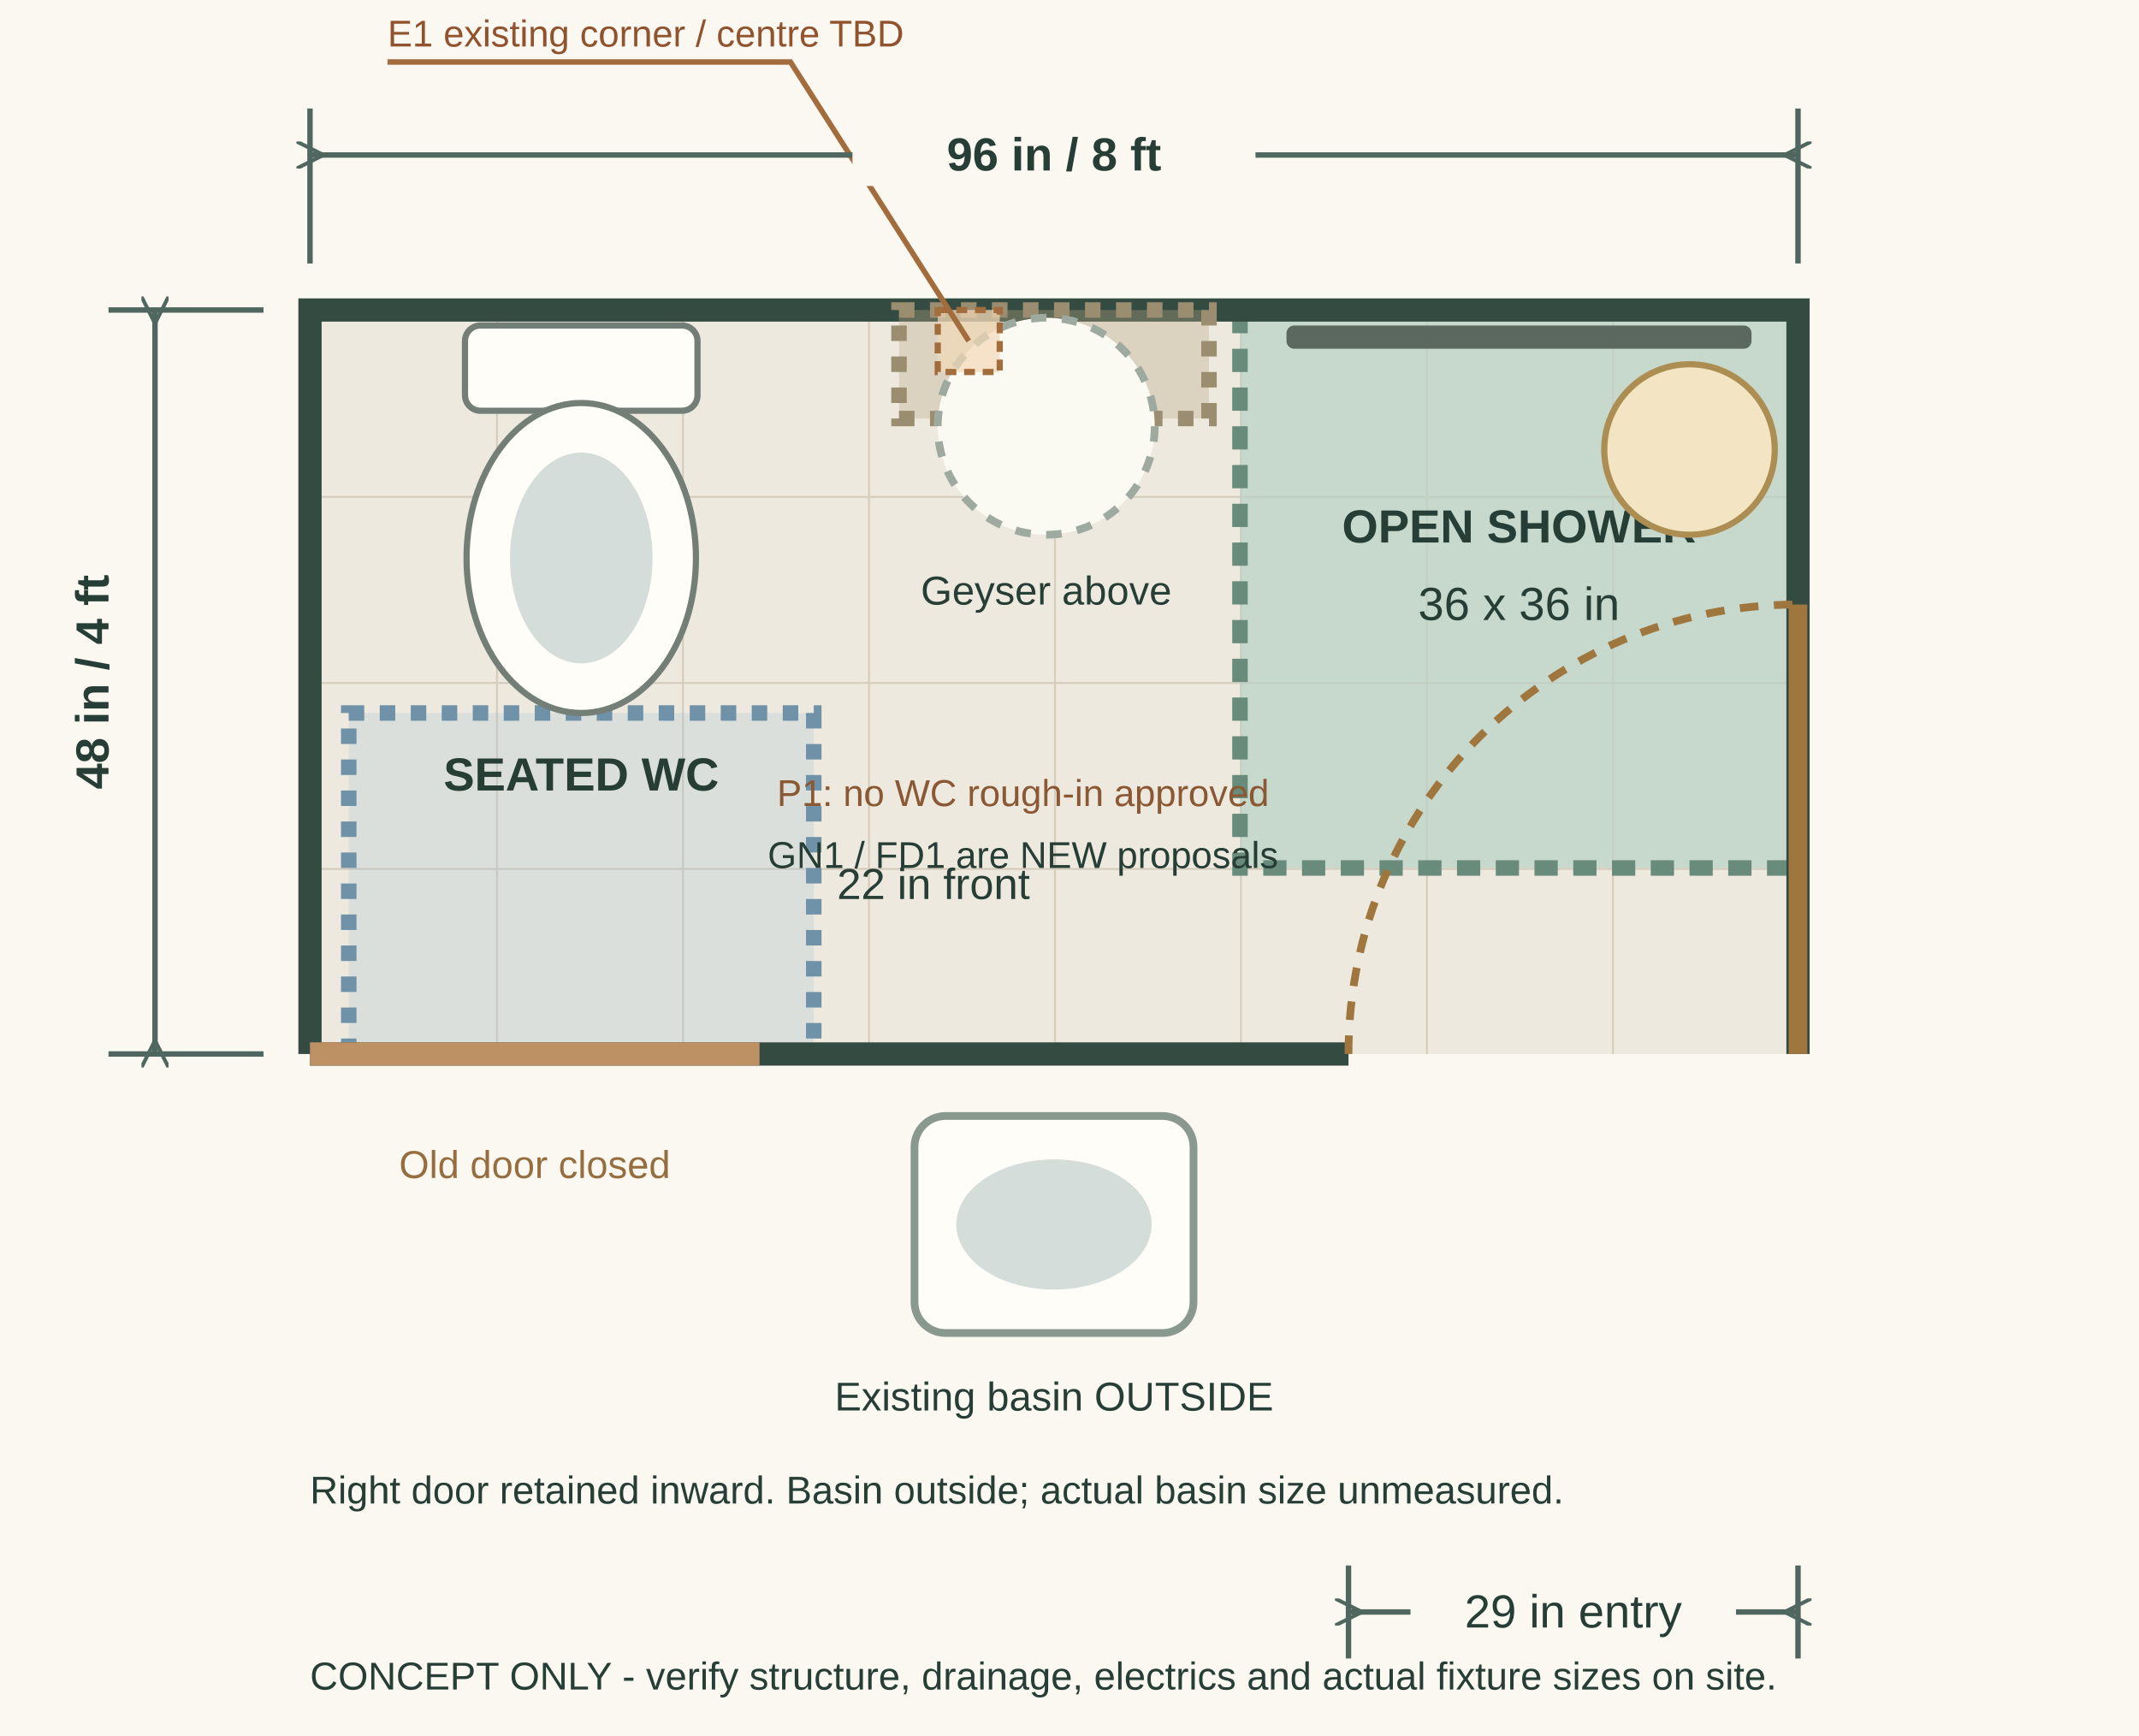
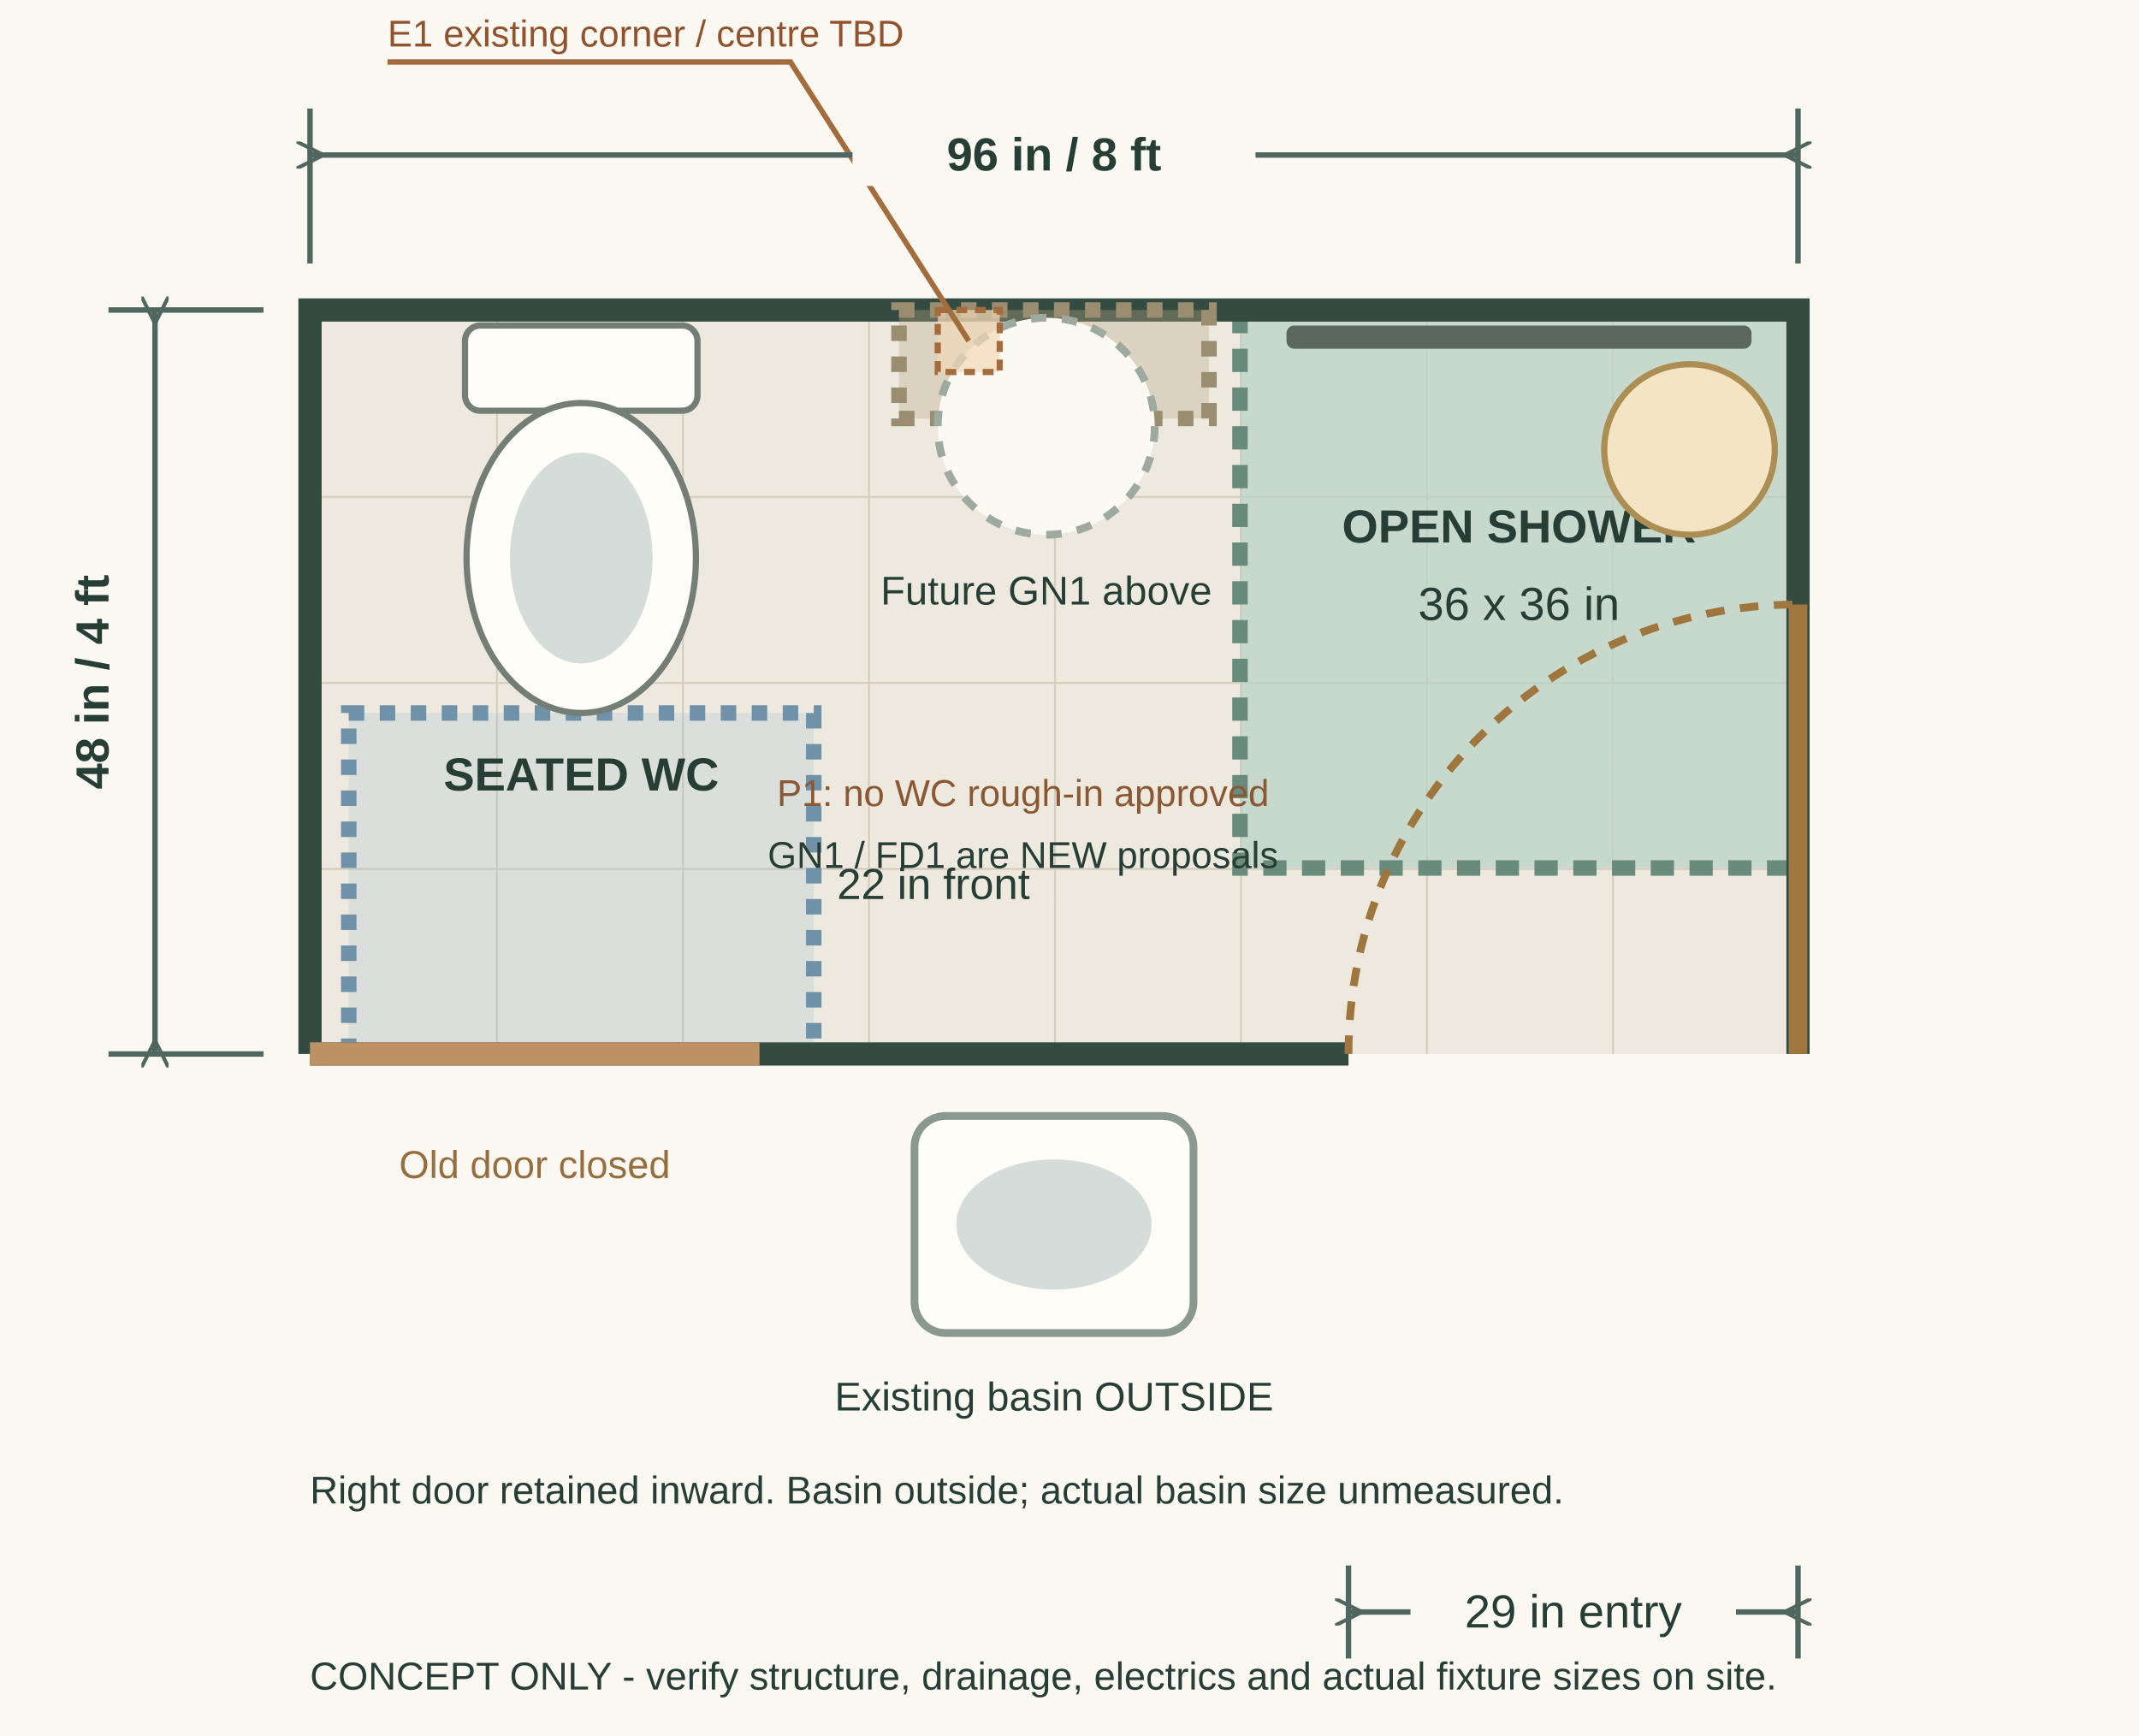
<svg xmlns="http://www.w3.org/2000/svg" viewBox="-20 -20 138 112" role="img" aria-label="Combined bathroom, basin outside: 96 x 48 inches">
  <defs>
    <pattern id="combined-outside-tiles" width="12" height="12" patternUnits="userSpaceOnUse">
      <rect width="12" height="12" fill="#eee9de" />
      <path d="M12 0H0V12" fill="none" stroke="#d6cdbd" stroke-width=".25" />
    </pattern>
    <marker id="combined-outside-arrow" markerWidth="5" markerHeight="5" refX="2.5" refY="2.5" orient="auto-start-reverse">
      <path d="M5 0L0 2.5L5 5" fill="none" stroke="#50675f" stroke-width=".7" />
    </marker>
  </defs>
  <rect x="-20" y="-20" width="138" height="112" fill="#faf8f1" />
  <g font-family="Arial,sans-serif" fill="#263e35" font-size="3">
    <rect width="96" height="48" fill="url(#combined-outside-tiles)" />
    <rect x="60" y="0" width="36" height="36" fill="#b9d1c5" fill-opacity=".72" stroke="#688b7b" stroke-dasharray="1.5 1" />
    <rect x="2.5" y="26" width="30" height="22" fill="#a2c2d7" fill-opacity=".25" stroke="#7092a8" stroke-dasharray="1 1" />
    <text x="34" y="38" font-size="2.8">22 in front</text>
    <path d="M0 48V0H96V48M0 48H67" fill="none" stroke="#344b41" stroke-width="1.5" />
    <path d="M0 48H29" stroke="#be9165" stroke-width="1.5" />
    <g data-item="toilet">
      <rect x="10" y="1" width="15" height="5.5" rx="1" fill="#fffdf8" stroke="#727e76" stroke-width=".4" />
      <ellipse cx="17.5" cy="16" rx="7.4" ry="10" fill="#fffdf8" stroke="#727e76" stroke-width=".4" />
      <ellipse cx="17.5" cy="16" rx="4.6" ry="6.8" fill="#d5ddda" />
      <text x="17.5" y="31" text-anchor="middle" font-weight="bold">SEATED WC</text>
    </g>
    <text x="78" y="15" text-anchor="middle" font-weight="bold">OPEN SHOWER</text>
    <text x="78" y="20" text-anchor="middle">36 x 36 in</text>
    <rect x="63" y="1" width="30" height="1.5" rx=".5" fill="#5b6860" />
    <circle cx="89" cy="9" r="5.5" fill="#f3e5c4" stroke="#ac8d52" stroke-width=".4" />
    <rect x="38" y="0" width="20" height="7" fill="#b7a785" fill-opacity=".35" stroke="#9b8e70" stroke-dasharray="1 1" />
    <circle cx="47.5" cy="7.5" r="7" fill="#faf9f2" stroke="#9eaa9f" stroke-width=".5" stroke-dasharray="1 1" />
-     <text x="47.5" y="19" text-anchor="middle" font-size="2.6">Geyser above</text>
+     <text x="47.5" y="19" text-anchor="middle" font-size="2.6">Future GN1 above</text>
    <g data-basin-location="outside">
      <rect x="39" y="52" width="18" height="14" rx="2" fill="#fffdf8" stroke="#8a9990" stroke-width=".5" />
      <ellipse cx="48" cy="59" rx="6.3" ry="4.2" fill="#d5ddda" />
      <text x="48" y="71" text-anchor="middle" font-size="2.6">Existing basin OUTSIDE</text>
    </g>
    <path d="M67 48A29 29 0 0 1 96 19" fill="none" stroke="#9f773e" stroke-dasharray="1.2 1" stroke-width=".5" />
    <path data-door-key="bathroom" data-door-state="open" data-door-direction="inward" data-door-hinge="right" data-door-angle="90" d="M96 48L96 19" stroke="#9f773e" stroke-width="1.2" />
    <g data-site-ref="E1" data-exact-centre="unverified">
      <rect x="40.5" y="0" width="4" height="4" fill="#f3d9b8" fill-opacity=".7" stroke="#a36c3d" stroke-dasharray=".7 .5" stroke-width=".4" />
      <path d="M42.5 2L31 -16H5" fill="none" stroke="#a36c3d" stroke-width=".35" />
      <text x="5" y="-17" font-size="2.4" fill="#91522e">E1 existing corner / centre TBD</text>
    </g>
    <text x="46" y="32" text-anchor="middle" font-size="2.4" fill="#8b5834">P1: no WC rough-in approved</text>
    <text x="46" y="36" text-anchor="middle" font-size="2.4">GN1 / FD1 are NEW proposals</text>
    <text x="14.5" y="56" text-anchor="middle" fill="#956d3f" font-size="2.5">Old door closed</text>
    <text x="0" y="77" font-size="2.5">Right door retained inward. Basin outside; actual basin size unmeasured.</text>
    <g fill="none" stroke="#50675f" stroke-width=".35">
      <path d="M0 -3V-13M96 -3V-13M-3 0H-13M-3 48H-13M67 81V87M96 81V87" />
      <path d="M0 -10H96" marker-start="url(#combined-outside-arrow)" marker-end="url(#combined-outside-arrow)" />
      <path d="M-10 0V48" marker-start="url(#combined-outside-arrow)" marker-end="url(#combined-outside-arrow)" />
      <path d="M67 84H96" marker-start="url(#combined-outside-arrow)" marker-end="url(#combined-outside-arrow)" />
    </g>
    <rect x="35" y="-13" width="26" height="5" fill="#faf8f1" />
    <text x="48" y="-9" text-anchor="middle" font-weight="bold">96 in / 8 ft</text>
    <text x="-13" y="24" text-anchor="middle" transform="rotate(-90 -13 24)" font-weight="bold">48 in / 4 ft</text>
    <rect x="71" y="81" width="21" height="5" fill="#faf8f1" />
    <text x="81.5" y="85" text-anchor="middle">29 in entry</text>
    <text x="0" y="89" font-size="2.5">CONCEPT ONLY - verify structure, drainage, electrics and actual fixture sizes on site.</text>
  </g>
</svg>
